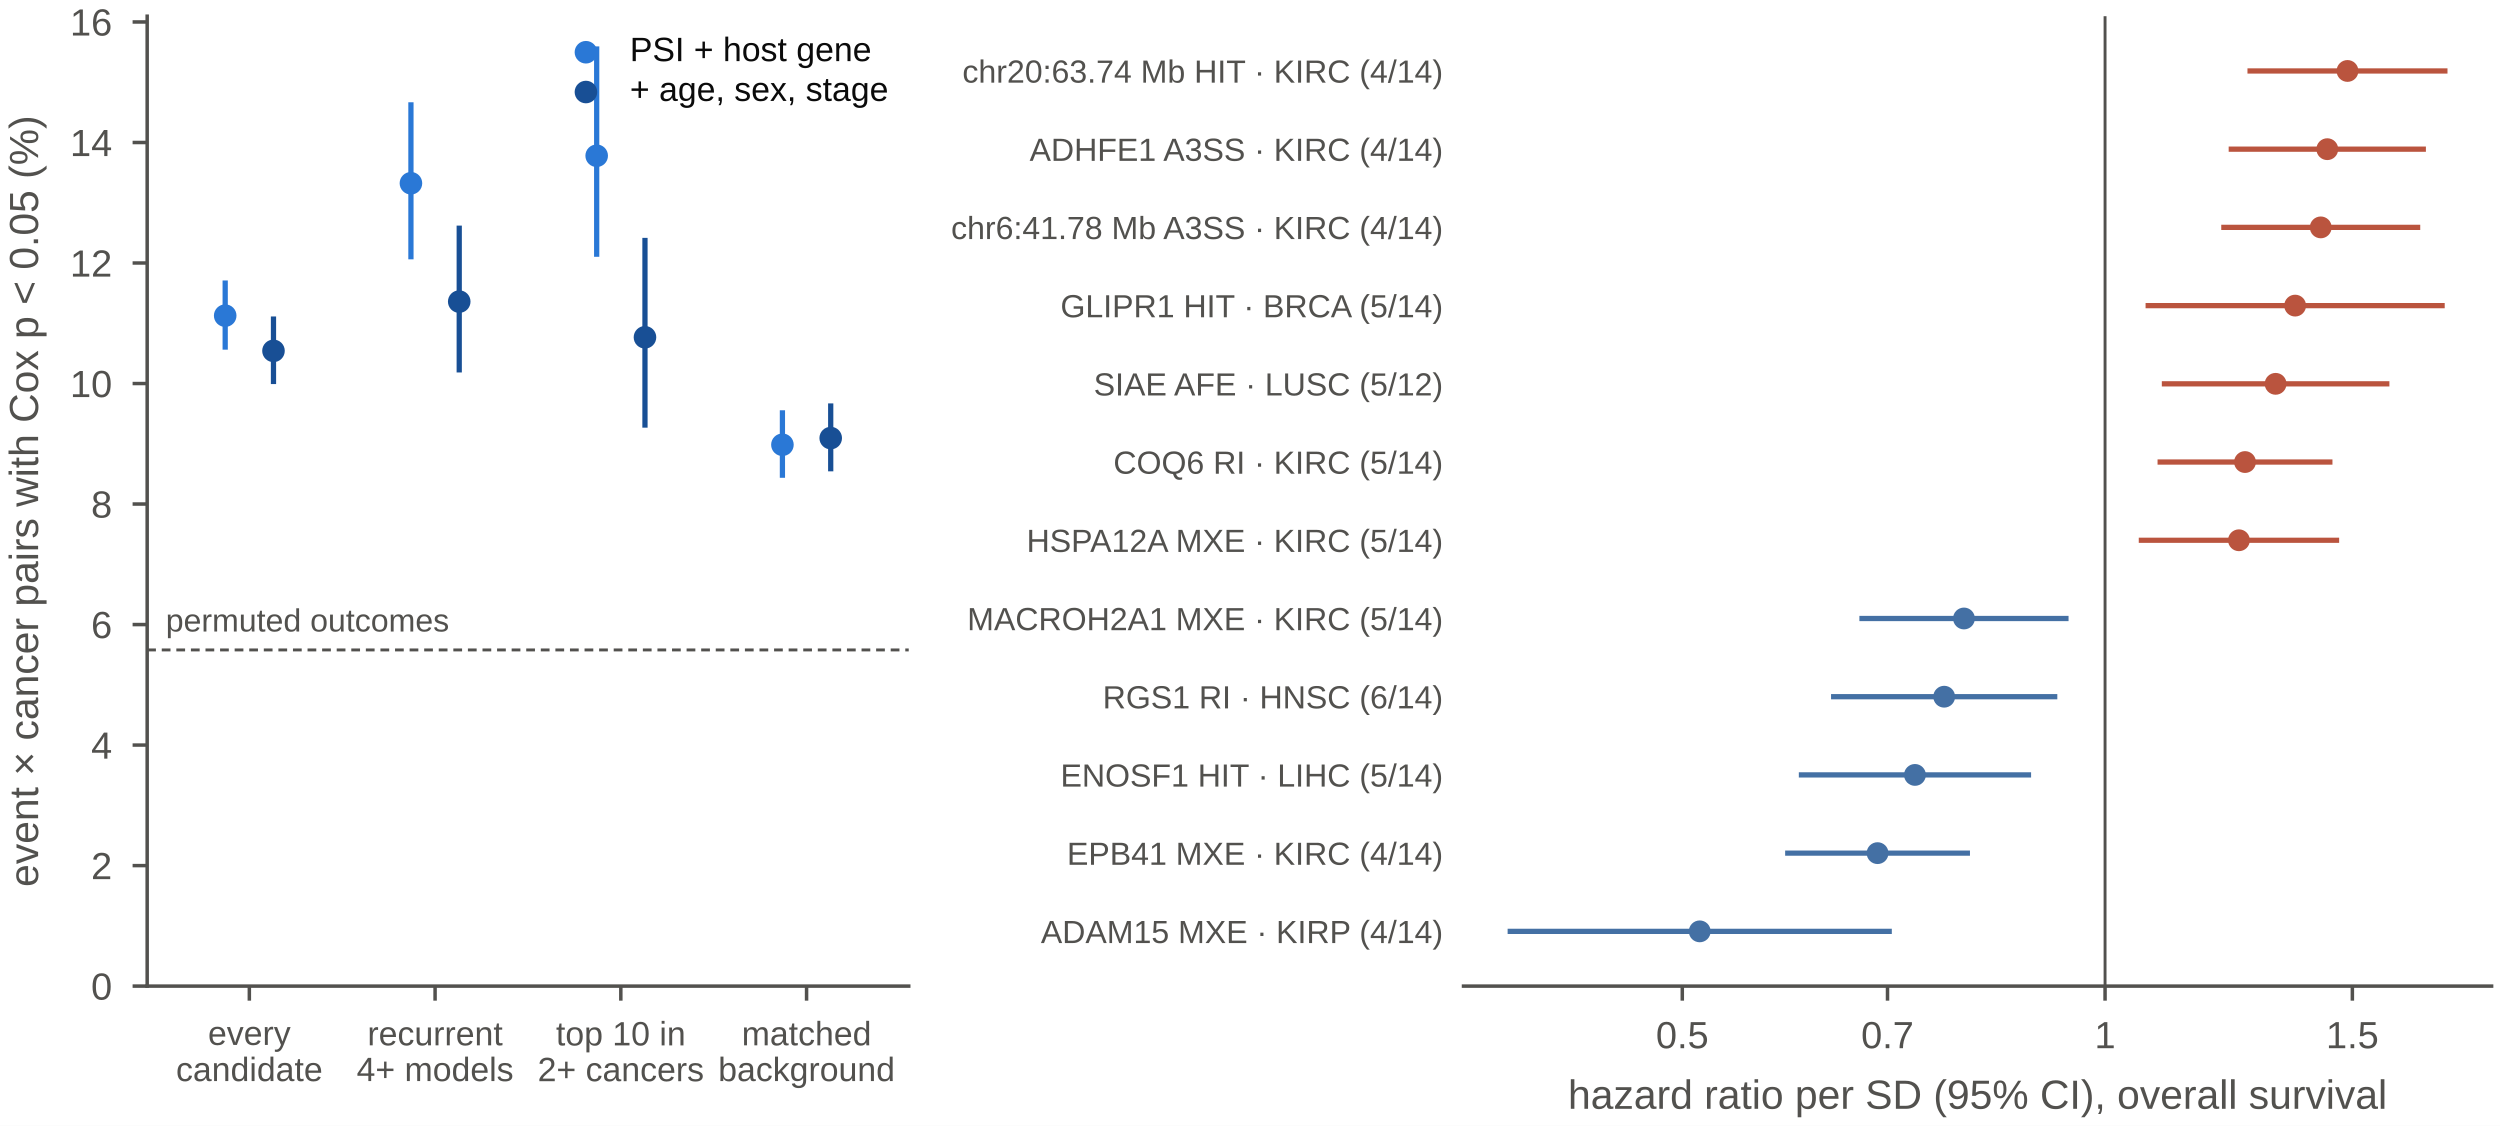
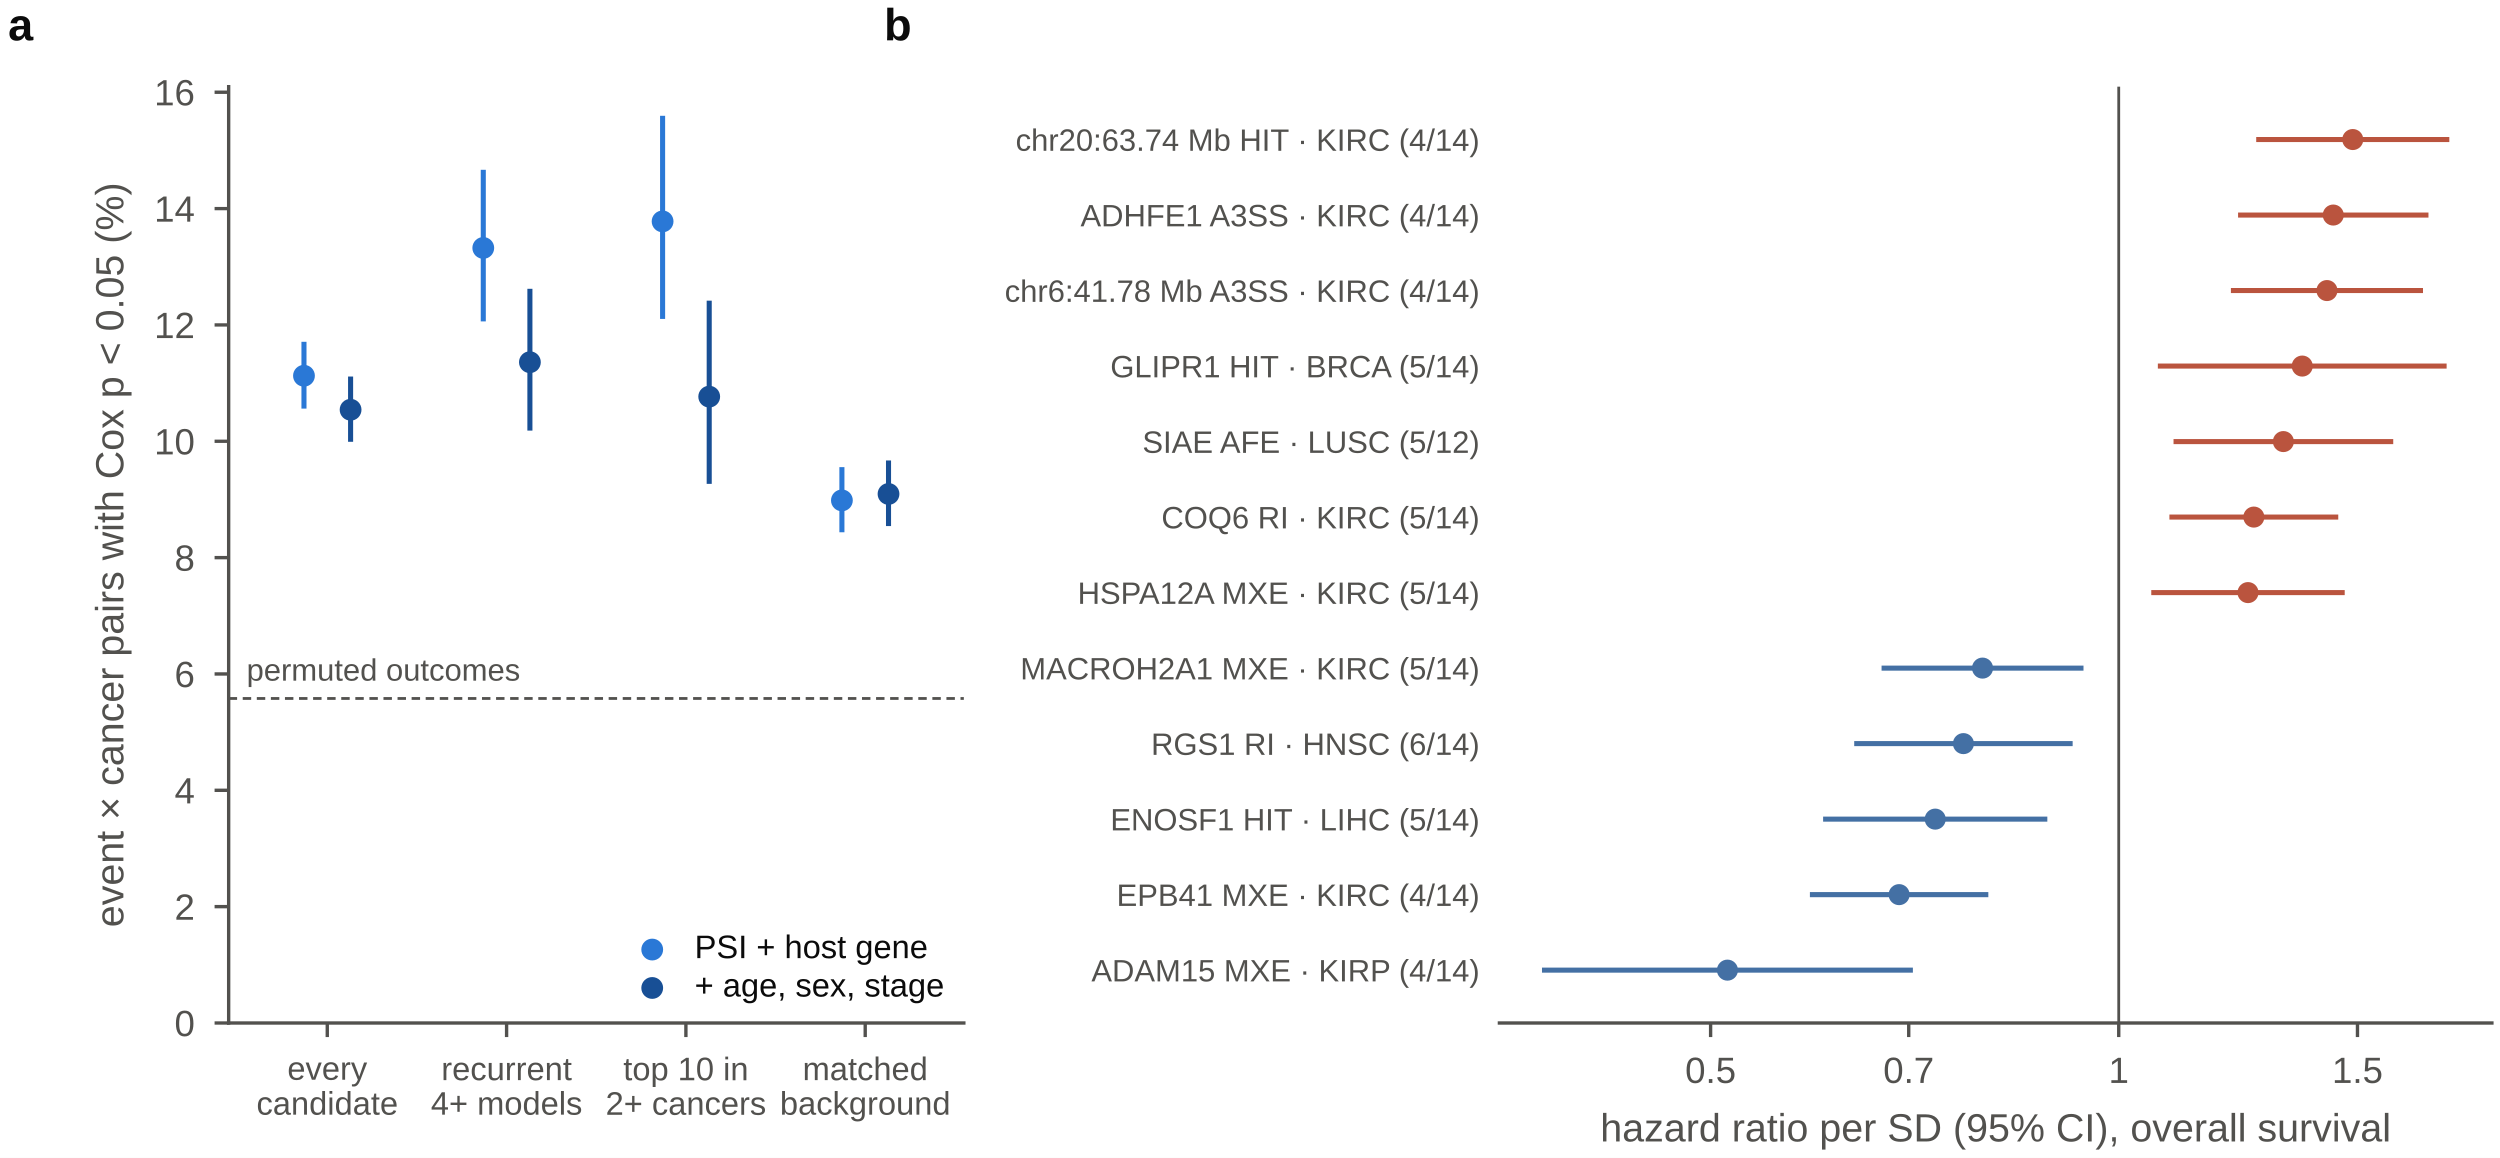
- <svg xmlns="http://www.w3.org/2000/svg" xmlns:xlink="http://www.w3.org/1999/xlink" width="428.702pt" height="193.052pt" viewBox="0 0 428.702 193.052" version="1.1">
+ <svg xmlns="http://www.w3.org/2000/svg" xmlns:xlink="http://www.w3.org/1999/xlink" width="444.081pt" height="205.671pt" viewBox="0 0 444.081 205.671" version="1.1">
  <defs>
    <style type="text/css">*{stroke-linejoin: round; stroke-linecap: butt}</style>
  </defs>
  <g id="figure_1">
    <g id="patch_1">
-       <path d="M 0 193.052  L 428.702 193.052  L 428.702 0  L 0 0  z " style="fill: #ffffff" />
+       <path d="M 0 205.671  L 444.081 205.671  L 444.081 0  L 0 0  z " style="fill: #ffffff" />
    </g>
    <g id="axes_1">
      <g id="patch_2">
-         <path d="M 25.238 169.099  L 155.829 169.099  L 155.829 2.779  L 25.238 2.779  z " style="fill: #ffffff" />
+         <path d="M 40.617 181.718  L 171.208 181.718  L 171.208 15.398  L 40.617 15.398  z " style="fill: #ffffff" />
      </g>
      <g id="matplotlib.axis_1">
        <g id="xtick_1">
          <g id="line2d_1">
            <defs>
-               <path id="mcdda755180" d="M 0 0  L 0 2.5  " style="stroke: #52514e; stroke-width: 0.6" />
+               <path id="m2292a9e5db" d="M 0 0  L 0 2.5  " style="stroke: #52514e; stroke-width: 0.6" />
            </defs>
            <g>
-               <use xlink:href="#mcdda755180" x="42.757" y="169.099" style="fill: #52514e; stroke: #52514e; stroke-width: 0.6" />
+               <use xlink:href="#m2292a9e5db" x="58.135" y="181.718" style="fill: #52514e; stroke: #52514e; stroke-width: 0.6" />
            </g>
          </g>
          <g id="text_1">
-             <text style="font-size: 5.8px; font-family: 'Arial', 'Helvetica', 'DejaVu Sans', sans-serif; fill: #52514e" transform="translate(35.6656 179.1822)">every</text>
-             <text style="font-size: 5.8px; font-family: 'Arial', 'Helvetica', 'DejaVu Sans', sans-serif; fill: #52514e" transform="translate(30.18052 185.3848)">candidate</text>
+             <text style="font-size: 5.8px; font-family: 'Arial', 'Helvetica', 'DejaVu Sans', sans-serif; fill: #52514e" transform="translate(51.04454 191.8014)">every</text>
+             <text style="font-size: 5.8px; font-family: 'Arial', 'Helvetica', 'DejaVu Sans', sans-serif; fill: #52514e" transform="translate(45.55947 198.0039)">candidate</text>
          </g>
        </g>
        <g id="xtick_2">
          <g id="line2d_2">
            <g>
-               <use xlink:href="#mcdda755180" x="74.608" y="169.099" style="fill: #52514e; stroke: #52514e; stroke-width: 0.6" />
+               <use xlink:href="#m2292a9e5db" x="89.987" y="181.718" style="fill: #52514e; stroke: #52514e; stroke-width: 0.6" />
            </g>
          </g>
          <g id="text_2">
-             <text style="font-size: 5.8px; font-family: 'Arial', 'Helvetica', 'DejaVu Sans', sans-serif; fill: #52514e" transform="translate(63.00478 179.2502)">recurrent</text>
-             <text style="font-size: 5.8px; font-family: 'Arial', 'Helvetica', 'DejaVu Sans', sans-serif; fill: #52514e" transform="translate(61.14788 185.3848)">4+ models</text>
+             <text style="font-size: 5.8px; font-family: 'Arial', 'Helvetica', 'DejaVu Sans', sans-serif; fill: #52514e" transform="translate(78.38373 191.8693)">recurrent</text>
+             <text style="font-size: 5.8px; font-family: 'Arial', 'Helvetica', 'DejaVu Sans', sans-serif; fill: #52514e" transform="translate(76.52682 198.0039)">4+ models</text>
          </g>
        </g>
        <g id="xtick_3">
          <g id="line2d_3">
            <g>
-               <use xlink:href="#mcdda755180" x="106.459" y="169.099" style="fill: #52514e; stroke: #52514e; stroke-width: 0.6" />
+               <use xlink:href="#m2292a9e5db" x="121.838" y="181.718" style="fill: #52514e; stroke: #52514e; stroke-width: 0.6" />
            </g>
          </g>
          <g id="text_3">
-             <text style="font-size: 5.8px; font-family: 'Arial', 'Helvetica', 'DejaVu Sans', sans-serif; fill: #52514e" transform="translate(95.33468 179.2674)">top 10 in</text>
-             <text style="font-size: 5.8px; font-family: 'Arial', 'Helvetica', 'DejaVu Sans', sans-serif; fill: #52514e" transform="translate(92.19362 185.402)">2+ cancers</text>
+             <text style="font-size: 5.8px; font-family: 'Arial', 'Helvetica', 'DejaVu Sans', sans-serif; fill: #52514e" transform="translate(110.7136 191.8865)">top 10 in</text>
+             <text style="font-size: 5.8px; font-family: 'Arial', 'Helvetica', 'DejaVu Sans', sans-serif; fill: #52514e" transform="translate(107.5726 198.0211)">2+ cancers</text>
          </g>
        </g>
        <g id="xtick_4">
          <g id="line2d_4">
            <g>
-               <use xlink:href="#mcdda755180" x="138.311" y="169.099" style="fill: #52514e; stroke: #52514e; stroke-width: 0.6" />
+               <use xlink:href="#m2292a9e5db" x="153.69" y="181.718" style="fill: #52514e; stroke: #52514e; stroke-width: 0.6" />
            </g>
          </g>
          <g id="text_4">
-             <text style="font-size: 5.8px; font-family: 'Arial', 'Helvetica', 'DejaVu Sans', sans-serif; fill: #52514e" transform="translate(127.1888 179.2502)">matched</text>
-             <text style="font-size: 5.8px; font-family: 'Arial', 'Helvetica', 'DejaVu Sans', sans-serif; fill: #52514e" transform="translate(123.1564 185.3848)">background</text>
+             <text style="font-size: 5.8px; font-family: 'Arial', 'Helvetica', 'DejaVu Sans', sans-serif; fill: #52514e" transform="translate(142.5677 191.8693)">matched</text>
+             <text style="font-size: 5.8px; font-family: 'Arial', 'Helvetica', 'DejaVu Sans', sans-serif; fill: #52514e" transform="translate(138.5354 198.0039)">background</text>
          </g>
        </g>
      </g>
      <g id="matplotlib.axis_2">
        <g id="ytick_1">
          <g id="line2d_5">
            <defs>
-               <path id="me29dda2add" d="M 0 0  L -2.5 0  " style="stroke: #52514e; stroke-width: 0.6" />
+               <path id="m42aa1981d8" d="M 0 0  L -2.5 0  " style="stroke: #52514e; stroke-width: 0.6" />
            </defs>
            <g>
-               <use xlink:href="#me29dda2add" x="25.238" y="169.099" style="fill: #52514e; stroke: #52514e; stroke-width: 0.6" />
+               <use xlink:href="#m42aa1981d8" x="40.617" y="181.718" style="fill: #52514e; stroke: #52514e; stroke-width: 0.6" />
            </g>
          </g>
          <g id="text_5">
-             <text style="font-size: 6.5px; font-family: 'Arial', 'Helvetica', 'DejaVu Sans', sans-serif; text-anchor: end; fill: #52514e" x="19.238" y="171.425" transform="rotate(-0 19.23828 171.4249)">0</text>
+             <text style="font-size: 6.5px; font-family: 'Arial', 'Helvetica', 'DejaVu Sans', sans-serif; text-anchor: end; fill: #52514e" x="34.617" y="184.044" transform="rotate(-0 34.61722 184.0441)">0</text>
          </g>
        </g>
        <g id="ytick_2">
          <g id="line2d_6">
            <g>
-               <use xlink:href="#me29dda2add" x="25.238" y="148.432" style="fill: #52514e; stroke: #52514e; stroke-width: 0.6" />
+               <use xlink:href="#m42aa1981d8" x="40.617" y="161.051" style="fill: #52514e; stroke: #52514e; stroke-width: 0.6" />
            </g>
          </g>
          <g id="text_6">
-             <text style="font-size: 6.5px; font-family: 'Arial', 'Helvetica', 'DejaVu Sans', sans-serif; text-anchor: end; fill: #52514e" x="19.238" y="150.758" transform="rotate(-0 19.23828 150.7584)">2</text>
+             <text style="font-size: 6.5px; font-family: 'Arial', 'Helvetica', 'DejaVu Sans', sans-serif; text-anchor: end; fill: #52514e" x="34.617" y="163.378" transform="rotate(-0 34.61722 163.3775)">2</text>
          </g>
        </g>
        <g id="ytick_3">
          <g id="line2d_7">
            <g>
-               <use xlink:href="#me29dda2add" x="25.238" y="127.766" style="fill: #52514e; stroke: #52514e; stroke-width: 0.6" />
+               <use xlink:href="#m42aa1981d8" x="40.617" y="140.385" style="fill: #52514e; stroke: #52514e; stroke-width: 0.6" />
            </g>
          </g>
          <g id="text_7">
-             <text style="font-size: 6.5px; font-family: 'Arial', 'Helvetica', 'DejaVu Sans', sans-serif; text-anchor: end; fill: #52514e" x="19.238" y="130.092" transform="rotate(-0 19.23828 130.0918)">4</text>
+             <text style="font-size: 6.5px; font-family: 'Arial', 'Helvetica', 'DejaVu Sans', sans-serif; text-anchor: end; fill: #52514e" x="34.617" y="142.711" transform="rotate(-0 34.61722 142.711)">4</text>
          </g>
        </g>
        <g id="ytick_4">
          <g id="line2d_8">
            <g>
-               <use xlink:href="#me29dda2add" x="25.238" y="107.099" style="fill: #52514e; stroke: #52514e; stroke-width: 0.6" />
+               <use xlink:href="#m42aa1981d8" x="40.617" y="119.718" style="fill: #52514e; stroke: #52514e; stroke-width: 0.6" />
            </g>
          </g>
          <g id="text_8">
-             <text style="font-size: 6.5px; font-family: 'Arial', 'Helvetica', 'DejaVu Sans', sans-serif; text-anchor: end; fill: #52514e" x="19.238" y="109.425" transform="rotate(-0 19.23828 109.4253)">6</text>
+             <text style="font-size: 6.5px; font-family: 'Arial', 'Helvetica', 'DejaVu Sans', sans-serif; text-anchor: end; fill: #52514e" x="34.617" y="122.044" transform="rotate(-0 34.61722 122.0445)">6</text>
          </g>
        </g>
        <g id="ytick_5">
          <g id="line2d_9">
            <g>
-               <use xlink:href="#me29dda2add" x="25.238" y="86.432" style="fill: #52514e; stroke: #52514e; stroke-width: 0.6" />
+               <use xlink:href="#m42aa1981d8" x="40.617" y="99.052" style="fill: #52514e; stroke: #52514e; stroke-width: 0.6" />
            </g>
          </g>
          <g id="text_9">
-             <text style="font-size: 6.5px; font-family: 'Arial', 'Helvetica', 'DejaVu Sans', sans-serif; text-anchor: end; fill: #52514e" x="19.238" y="88.759" transform="rotate(-0 19.23828 88.75875)">8</text>
+             <text style="font-size: 6.5px; font-family: 'Arial', 'Helvetica', 'DejaVu Sans', sans-serif; text-anchor: end; fill: #52514e" x="34.617" y="101.378" transform="rotate(-0 34.61722 101.3779)">8</text>
          </g>
        </g>
        <g id="ytick_6">
          <g id="line2d_10">
            <g>
-               <use xlink:href="#me29dda2add" x="25.238" y="65.766" style="fill: #52514e; stroke: #52514e; stroke-width: 0.6" />
+               <use xlink:href="#m42aa1981d8" x="40.617" y="78.385" style="fill: #52514e; stroke: #52514e; stroke-width: 0.6" />
            </g>
          </g>
          <g id="text_10">
-             <text style="font-size: 6.5px; font-family: 'Arial', 'Helvetica', 'DejaVu Sans', sans-serif; text-anchor: end; fill: #52514e" x="19.238" y="68.092" transform="rotate(-0 19.23828 68.09221)">10</text>
+             <text style="font-size: 6.5px; font-family: 'Arial', 'Helvetica', 'DejaVu Sans', sans-serif; text-anchor: end; fill: #52514e" x="34.617" y="80.711" transform="rotate(-0 34.61722 80.71137)">10</text>
          </g>
        </g>
        <g id="ytick_7">
          <g id="line2d_11">
            <g>
-               <use xlink:href="#me29dda2add" x="25.238" y="45.099" style="fill: #52514e; stroke: #52514e; stroke-width: 0.6" />
+               <use xlink:href="#m42aa1981d8" x="40.617" y="57.719" style="fill: #52514e; stroke: #52514e; stroke-width: 0.6" />
            </g>
          </g>
          <g id="text_11">
-             <text style="font-size: 6.5px; font-family: 'Arial', 'Helvetica', 'DejaVu Sans', sans-serif; text-anchor: end; fill: #52514e" x="19.238" y="47.426" transform="rotate(-0 19.23828 47.42567)">12</text>
+             <text style="font-size: 6.5px; font-family: 'Arial', 'Helvetica', 'DejaVu Sans', sans-serif; text-anchor: end; fill: #52514e" x="34.617" y="60.045" transform="rotate(-0 34.61722 60.04483)">12</text>
          </g>
        </g>
        <g id="ytick_8">
          <g id="line2d_12">
            <g>
-               <use xlink:href="#me29dda2add" x="25.238" y="24.433" style="fill: #52514e; stroke: #52514e; stroke-width: 0.6" />
+               <use xlink:href="#m42aa1981d8" x="40.617" y="37.052" style="fill: #52514e; stroke: #52514e; stroke-width: 0.6" />
            </g>
          </g>
          <g id="text_12">
-             <text style="font-size: 6.5px; font-family: 'Arial', 'Helvetica', 'DejaVu Sans', sans-serif; text-anchor: end; fill: #52514e" x="19.238" y="26.759" transform="rotate(-0 19.23828 26.75912)">14</text>
+             <text style="font-size: 6.5px; font-family: 'Arial', 'Helvetica', 'DejaVu Sans', sans-serif; text-anchor: end; fill: #52514e" x="34.617" y="39.378" transform="rotate(-0 34.61722 39.37828)">14</text>
          </g>
        </g>
        <g id="ytick_9">
          <g id="line2d_13">
            <g>
-               <use xlink:href="#me29dda2add" x="25.238" y="3.766" style="fill: #52514e; stroke: #52514e; stroke-width: 0.6" />
+               <use xlink:href="#m42aa1981d8" x="40.617" y="16.385" style="fill: #52514e; stroke: #52514e; stroke-width: 0.6" />
            </g>
          </g>
          <g id="text_13">
-             <text style="font-size: 6.5px; font-family: 'Arial', 'Helvetica', 'DejaVu Sans', sans-serif; text-anchor: end; fill: #52514e" x="19.238" y="6.093" transform="rotate(-0 19.23828 6.092578)">16</text>
+             <text style="font-size: 6.5px; font-family: 'Arial', 'Helvetica', 'DejaVu Sans', sans-serif; text-anchor: end; fill: #52514e" x="34.617" y="18.712" transform="rotate(-0 34.61722 18.71174)">16</text>
          </g>
        </g>
        <g id="text_14">
-           <text style="font-size: 7px; font-family: 'Arial', 'Helvetica', 'DejaVu Sans', sans-serif; text-anchor: middle; fill: #52514e" x="6.536" y="85.939" transform="rotate(-90 6.535781 85.93864)">event × cancer pairs with Cox p &lt; 0.05 (%)</text>
+           <text style="font-size: 7px; font-family: 'Arial', 'Helvetica', 'DejaVu Sans', sans-serif; text-anchor: middle; fill: #52514e" x="21.915" y="98.558" transform="rotate(-90 21.91473 98.5578)">event × cancer pairs with Cox p &lt; 0.05 (%)</text>
        </g>
      </g>
      <g id="LineCollection_1">
-         <path d="M 38.616 59.959  L 38.616 48.096  " clip-path="url(#pa066e53f76)" style="fill: none; stroke: #2a78d6; stroke-width: 0.9" />
+         <path d="M 53.995 72.578  L 53.995 60.715  " clip-path="url(#pa6a4b96608)" style="fill: none; stroke: #2a78d6; stroke-width: 0.9" />
      </g>
      <g id="LineCollection_2">
-         <path d="M 70.467 44.476  L 70.467 17.541  " clip-path="url(#pa066e53f76)" style="fill: none; stroke: #2a78d6; stroke-width: 0.9" />
+         <path d="M 85.846 57.095  L 85.846 30.16  " clip-path="url(#pa6a4b96608)" style="fill: none; stroke: #2a78d6; stroke-width: 0.9" />
      </g>
      <g id="LineCollection_3">
-         <path d="M 102.319 44.035  L 102.319 7.954  " clip-path="url(#pa066e53f76)" style="fill: none; stroke: #2a78d6; stroke-width: 0.9" />
+         <path d="M 117.698 56.654  L 117.698 20.573  " clip-path="url(#pa6a4b96608)" style="fill: none; stroke: #2a78d6; stroke-width: 0.9" />
      </g>
      <g id="LineCollection_4">
-         <path d="M 134.17 81.934  L 134.17 70.356  " clip-path="url(#pa066e53f76)" style="fill: none; stroke: #2a78d6; stroke-width: 0.9" />
+         <path d="M 149.549 94.553  L 149.549 82.975  " clip-path="url(#pa6a4b96608)" style="fill: none; stroke: #2a78d6; stroke-width: 0.9" />
      </g>
      <g id="LineCollection_5">
-         <path d="M 46.897 65.858  L 46.897 54.268  " clip-path="url(#pa066e53f76)" style="fill: none; stroke: #184f95; stroke-width: 0.9" />
+         <path d="M 62.276 78.477  L 62.276 66.887  " clip-path="url(#pa6a4b96608)" style="fill: none; stroke: #184f95; stroke-width: 0.9" />
      </g>
      <g id="LineCollection_6">
-         <path d="M 78.749 63.873  L 78.749 38.686  " clip-path="url(#pa066e53f76)" style="fill: none; stroke: #184f95; stroke-width: 0.9" />
+         <path d="M 94.128 76.493  L 94.128 51.305  " clip-path="url(#pa6a4b96608)" style="fill: none; stroke: #184f95; stroke-width: 0.9" />
      </g>
      <g id="LineCollection_7">
-         <path d="M 110.6 73.332  L 110.6 40.79  " clip-path="url(#pa066e53f76)" style="fill: none; stroke: #184f95; stroke-width: 0.9" />
+         <path d="M 125.979 85.951  L 125.979 53.409  " clip-path="url(#pa6a4b96608)" style="fill: none; stroke: #184f95; stroke-width: 0.9" />
      </g>
      <g id="LineCollection_8">
-         <path d="M 142.451 80.826  L 142.451 69.176  " clip-path="url(#pa066e53f76)" style="fill: none; stroke: #184f95; stroke-width: 0.9" />
+         <path d="M 157.83 93.445  L 157.83 81.795  " clip-path="url(#pa6a4b96608)" style="fill: none; stroke: #184f95; stroke-width: 0.9" />
      </g>
      <g id="line2d_14">
-         <path d="M 25.238 111.452  L 155.829 111.452  " clip-path="url(#pa066e53f76)" style="fill: none; stroke-dasharray: 1.5,1; stroke-dashoffset: 0; stroke: #52514e; stroke-width: 0.5" />
+         <path d="M 40.617 124.071  L 171.208 124.071  " clip-path="url(#pa6a4b96608)" style="fill: none; stroke-dasharray: 1.5,1; stroke-dashoffset: 0; stroke: #52514e; stroke-width: 0.5" />
      </g>
      <g id="patch_3">
-         <path d="M 25.238 169.099  L 25.238 2.779  " style="fill: none; stroke: #52514e; stroke-width: 0.6; stroke-linejoin: miter; stroke-linecap: square" />
+         <path d="M 40.617 181.718  L 40.617 15.398  " style="fill: none; stroke: #52514e; stroke-width: 0.6; stroke-linejoin: miter; stroke-linecap: square" />
      </g>
      <g id="patch_4">
-         <path d="M 25.238 169.099  L 155.829 169.099  " style="fill: none; stroke: #52514e; stroke-width: 0.6; stroke-linejoin: miter; stroke-linecap: square" />
+         <path d="M 40.617 181.718  L 171.208 181.718  " style="fill: none; stroke: #52514e; stroke-width: 0.6; stroke-linejoin: miter; stroke-linecap: square" />
      </g>
      <g id="PathCollection_1">
        <defs>
-           <path id="mbc8003aa6e" d="M 0 1.936  C 0.514 1.936 1.006 1.732 1.369 1.369  C 1.732 1.006 1.936 0.514 1.936 0  C 1.936 -0.514 1.732 -1.006 1.369 -1.369  C 1.006 -1.732 0.514 -1.936 0 -1.936  C -0.514 -1.936 -1.006 -1.732 -1.369 -1.369  C -1.732 -1.006 -1.936 -0.514 -1.936 0  C -1.936 0.514 -1.732 1.006 -1.369 1.369  C -1.006 1.732 -0.514 1.936 0 1.936  z " />
+           <path id="m96485de645" d="M 0 1.936  C 0.514 1.936 1.006 1.732 1.369 1.369  C 1.732 1.006 1.936 0.514 1.936 0  C 1.936 -0.514 1.732 -1.006 1.369 -1.369  C 1.006 -1.732 0.514 -1.936 0 -1.936  C -0.514 -1.936 -1.006 -1.732 -1.369 -1.369  C -1.732 -1.006 -1.936 -0.514 -1.936 0  C -1.936 0.514 -1.732 1.006 -1.369 1.369  C -1.006 1.732 -0.514 1.936 0 1.936  z " />
        </defs>
-         <g clip-path="url(#pa066e53f76)">
-           <use xlink:href="#mbc8003aa6e" x="38.616" y="54.128" style="fill: #2a78d6" />
+         <g clip-path="url(#pa6a4b96608)">
+           <use xlink:href="#m96485de645" x="53.995" y="66.747" style="fill: #2a78d6" />
        </g>
      </g>
      <g id="PathCollection_2">
-         <g clip-path="url(#pa066e53f76)">
-           <use xlink:href="#mbc8003aa6e" x="70.467" y="31.424" style="fill: #2a78d6" />
+         <g clip-path="url(#pa6a4b96608)">
+           <use xlink:href="#m96485de645" x="85.846" y="44.043" style="fill: #2a78d6" />
        </g>
      </g>
      <g id="PathCollection_3">
-         <g clip-path="url(#pa066e53f76)">
-           <use xlink:href="#mbc8003aa6e" x="102.319" y="26.708" style="fill: #2a78d6" />
+         <g clip-path="url(#pa6a4b96608)">
+           <use xlink:href="#m96485de645" x="117.698" y="39.328" style="fill: #2a78d6" />
        </g>
      </g>
      <g id="PathCollection_4">
-         <g clip-path="url(#pa066e53f76)">
-           <use xlink:href="#mbc8003aa6e" x="134.17" y="76.267" style="fill: #2a78d6" />
+         <g clip-path="url(#pa6a4b96608)">
+           <use xlink:href="#m96485de645" x="149.549" y="88.886" style="fill: #2a78d6" />
        </g>
      </g>
      <g id="PathCollection_5">
        <defs>
-           <path id="m977df814f4" d="M 0 1.936  C 0.514 1.936 1.006 1.732 1.369 1.369  C 1.732 1.006 1.936 0.514 1.936 0  C 1.936 -0.514 1.732 -1.006 1.369 -1.369  C 1.006 -1.732 0.514 -1.936 0 -1.936  C -0.514 -1.936 -1.006 -1.732 -1.369 -1.369  C -1.732 -1.006 -1.936 -0.514 -1.936 0  C -1.936 0.514 -1.732 1.006 -1.369 1.369  C -1.006 1.732 -0.514 1.936 0 1.936  z " />
+           <path id="m876f2ae03b" d="M 0 1.936  C 0.514 1.936 1.006 1.732 1.369 1.369  C 1.732 1.006 1.936 0.514 1.936 0  C 1.936 -0.514 1.732 -1.006 1.369 -1.369  C 1.006 -1.732 0.514 -1.936 0 -1.936  C -0.514 -1.936 -1.006 -1.732 -1.369 -1.369  C -1.732 -1.006 -1.936 -0.514 -1.936 0  C -1.936 0.514 -1.732 1.006 -1.369 1.369  C -1.006 1.732 -0.514 1.936 0 1.936  z " />
        </defs>
-         <g clip-path="url(#pa066e53f76)">
-           <use xlink:href="#m977df814f4" x="46.897" y="60.165" style="fill: #184f95" />
+         <g clip-path="url(#pa6a4b96608)">
+           <use xlink:href="#m876f2ae03b" x="62.276" y="72.784" style="fill: #184f95" />
        </g>
      </g>
      <g id="PathCollection_6">
-         <g clip-path="url(#pa066e53f76)">
-           <use xlink:href="#m977df814f4" x="78.749" y="51.719" style="fill: #184f95" />
+         <g clip-path="url(#pa6a4b96608)">
+           <use xlink:href="#m876f2ae03b" x="94.128" y="64.338" style="fill: #184f95" />
        </g>
      </g>
      <g id="PathCollection_7">
-         <g clip-path="url(#pa066e53f76)">
-           <use xlink:href="#m977df814f4" x="110.6" y="57.838" style="fill: #184f95" />
+         <g clip-path="url(#pa6a4b96608)">
+           <use xlink:href="#m876f2ae03b" x="125.979" y="70.457" style="fill: #184f95" />
        </g>
      </g>
      <g id="PathCollection_8">
-         <g clip-path="url(#pa066e53f76)">
-           <use xlink:href="#m977df814f4" x="142.451" y="75.123" style="fill: #184f95" />
+         <g clip-path="url(#pa6a4b96608)">
+           <use xlink:href="#m876f2ae03b" x="157.83" y="87.742" style="fill: #184f95" />
        </g>
      </g>
      <g id="text_15">
-         <text style="font-size: 5.5px; font-family: 'Arial', 'Helvetica', 'DejaVu Sans', sans-serif; text-anchor: start; fill: #52514e" x="28.423" y="108.292" transform="rotate(-0 28.42342 108.2919)">permuted outcomes</text>
+         <text style="font-size: 5.5px; font-family: 'Arial', 'Helvetica', 'DejaVu Sans', sans-serif; text-anchor: start; fill: #52514e" x="43.802" y="120.911" transform="rotate(-0 43.80237 120.911)">permuted outcomes</text>
+       </g>
+       <g id="text_16">
+         <text style="font-weight: 700; font-size: 8px; font-family: 'Arial', 'Helvetica', 'DejaVu Sans', sans-serif; text-anchor: start; fill: #0b0b0b" x="1.44" y="7.166" transform="rotate(-0 1.44 7.16625)">a</text>
      </g>
      <g id="legend_1">
        <g id="PathCollection_9">
          <g>
-             <use xlink:href="#mbc8003aa6e" x="100.476" y="8.958" style="fill: #2a78d6" />
-           </g>
-         </g>
-         <g id="text_16">
-           <text style="font-size: 5.8px; font-family: 'Arial', 'Helvetica', 'DejaVu Sans', sans-serif; text-anchor: start; fill: #0b0b0b" x="108.016" y="10.481" transform="rotate(-0 108.0162 10.48086)">PSI + host gene</text>
+             <use xlink:href="#m96485de645" x="115.855" y="168.672" style="fill: #2a78d6" />
+           </g>
+         </g>
+         <g id="text_17">
+           <text style="font-size: 5.8px; font-family: 'Arial', 'Helvetica', 'DejaVu Sans', sans-serif; text-anchor: start; fill: #0b0b0b" x="123.395" y="170.195" transform="rotate(-0 123.3951 170.1948)">PSI + host gene</text>
        </g>
        <g id="PathCollection_10">
          <g>
-             <use xlink:href="#m977df814f4" x="100.476" y="15.781" style="fill: #184f95" />
-           </g>
-         </g>
-         <g id="text_17">
-           <text style="font-size: 5.8px; font-family: 'Arial', 'Helvetica', 'DejaVu Sans', sans-serif; text-anchor: start; fill: #0b0b0b" x="108.016" y="17.303" transform="rotate(-0 108.0162 17.30311)">+ age, sex, stage</text>
+             <use xlink:href="#m876f2ae03b" x="115.855" y="175.495" style="fill: #184f95" />
+           </g>
+         </g>
+         <g id="text_18">
+           <text style="font-size: 5.8px; font-family: 'Arial', 'Helvetica', 'DejaVu Sans', sans-serif; text-anchor: start; fill: #0b0b0b" x="123.395" y="177.017" transform="rotate(-0 123.3951 177.0171)">+ age, sex, stage</text>
        </g>
      </g>
    </g>
    <g id="axes_2">
      <g id="patch_5">
-         <path d="M 250.964 169.099  L 427.262 169.099  L 427.262 2.779  L 250.964 2.779  z " style="fill: #ffffff" />
+         <path d="M 266.343 181.718  L 442.641 181.718  L 442.641 15.398  L 266.343 15.398  z " style="fill: #ffffff" />
      </g>
      <g id="matplotlib.axis_3">
        <g id="xtick_5">
          <g id="line2d_15">
            <g>
-               <use xlink:href="#mcdda755180" x="288.48" y="169.099" style="fill: #52514e; stroke: #52514e; stroke-width: 0.6" />
-             </g>
-           </g>
-           <g id="text_18">
-             <text style="font-size: 6.5px; font-family: 'Arial', 'Helvetica', 'DejaVu Sans', sans-serif; text-anchor: middle; fill: #52514e" x="288.48" y="179.751" transform="rotate(-0 288.4801 179.7512)">0.5</text>
+               <use xlink:href="#m2292a9e5db" x="303.859" y="181.718" style="fill: #52514e; stroke: #52514e; stroke-width: 0.6" />
+             </g>
+           </g>
+           <g id="text_19">
+             <text style="font-size: 6.5px; font-family: 'Arial', 'Helvetica', 'DejaVu Sans', sans-serif; text-anchor: middle; fill: #52514e" x="303.859" y="192.37" transform="rotate(-0 303.859 192.3704)">0.5</text>
          </g>
        </g>
        <g id="xtick_6">
          <g id="line2d_16">
            <g>
-               <use xlink:href="#mcdda755180" x="323.672" y="169.099" style="fill: #52514e; stroke: #52514e; stroke-width: 0.6" />
-             </g>
-           </g>
-           <g id="text_19">
-             <text style="font-size: 6.5px; font-family: 'Arial', 'Helvetica', 'DejaVu Sans', sans-serif; text-anchor: middle; fill: #52514e" x="323.672" y="179.751" transform="rotate(-0 323.672 179.7512)">0.7</text>
+               <use xlink:href="#m2292a9e5db" x="339.051" y="181.718" style="fill: #52514e; stroke: #52514e; stroke-width: 0.6" />
+             </g>
+           </g>
+           <g id="text_20">
+             <text style="font-size: 6.5px; font-family: 'Arial', 'Helvetica', 'DejaVu Sans', sans-serif; text-anchor: middle; fill: #52514e" x="339.051" y="192.37" transform="rotate(-0 339.0509 192.3704)">0.7</text>
          </g>
        </g>
        <g id="xtick_7">
          <g id="line2d_17">
            <g>
-               <use xlink:href="#mcdda755180" x="360.977" y="169.099" style="fill: #52514e; stroke: #52514e; stroke-width: 0.6" />
-             </g>
-           </g>
-           <g id="text_20">
-             <text style="font-size: 6.5px; font-family: 'Arial', 'Helvetica', 'DejaVu Sans', sans-serif; text-anchor: middle; fill: #52514e" x="360.977" y="179.751" transform="rotate(-0 360.9768 179.7512)">1</text>
+               <use xlink:href="#m2292a9e5db" x="376.356" y="181.718" style="fill: #52514e; stroke: #52514e; stroke-width: 0.6" />
+             </g>
+           </g>
+           <g id="text_21">
+             <text style="font-size: 6.5px; font-family: 'Arial', 'Helvetica', 'DejaVu Sans', sans-serif; text-anchor: middle; fill: #52514e" x="376.356" y="192.37" transform="rotate(-0 376.3558 192.3704)">1</text>
          </g>
        </g>
        <g id="xtick_8">
          <g id="line2d_18">
            <g>
-               <use xlink:href="#mcdda755180" x="403.385" y="169.099" style="fill: #52514e; stroke: #52514e; stroke-width: 0.6" />
-             </g>
-           </g>
-           <g id="text_21">
-             <text style="font-size: 6.5px; font-family: 'Arial', 'Helvetica', 'DejaVu Sans', sans-serif; text-anchor: middle; fill: #52514e" x="403.385" y="179.751" transform="rotate(-0 403.3847 179.7512)">1.5</text>
-           </g>
-         </g>
-         <g id="text_22">
-           <text style="font-size: 7px; font-family: 'Arial', 'Helvetica', 'DejaVu Sans', sans-serif; text-anchor: middle; fill: #52514e" x="339.113" y="190.139" transform="rotate(-0 339.1131 190.1389)">hazard ratio per SD (95% CI), overall survival</text>
+               <use xlink:href="#m2292a9e5db" x="418.764" y="181.718" style="fill: #52514e; stroke: #52514e; stroke-width: 0.6" />
+             </g>
+           </g>
+           <g id="text_22">
+             <text style="font-size: 6.5px; font-family: 'Arial', 'Helvetica', 'DejaVu Sans', sans-serif; text-anchor: middle; fill: #52514e" x="418.764" y="192.37" transform="rotate(-0 418.7637 192.3704)">1.5</text>
+           </g>
+         </g>
+         <g id="text_23">
+           <text style="font-size: 7px; font-family: 'Arial', 'Helvetica', 'DejaVu Sans', sans-serif; text-anchor: middle; fill: #52514e" x="354.492" y="202.758" transform="rotate(-0 354.4921 202.758)">hazard ratio per SD (95% CI), overall survival</text>
        </g>
      </g>
      <g id="matplotlib.axis_4">
        <g id="ytick_10">
          <g id="line2d_19" />
-           <g id="text_23">
-             <text style="font-size: 5.5px; font-family: 'Arial', 'Helvetica', 'DejaVu Sans', sans-serif; text-anchor: end; fill: #52514e" x="247.464" y="161.712" transform="rotate(-0 247.4644 161.7115)">ADAM15 MXE · KIRP (4/14)</text>
+           <g id="text_24">
+             <text style="font-size: 5.5px; font-family: 'Arial', 'Helvetica', 'DejaVu Sans', sans-serif; text-anchor: end; fill: #52514e" x="262.843" y="174.331" transform="rotate(-0 262.8433 174.3307)">ADAM15 MXE · KIRP (4/14)</text>
          </g>
        </g>
        <g id="ytick_11">
          <g id="line2d_20" />
-           <g id="text_24">
-             <text style="font-size: 5.5px; font-family: 'Arial', 'Helvetica', 'DejaVu Sans', sans-serif; text-anchor: end; fill: #52514e" x="247.464" y="148.299" transform="rotate(-0 247.4644 148.2986)">EPB41 MXE · KIRC (4/14)</text>
+           <g id="text_25">
+             <text style="font-size: 5.5px; font-family: 'Arial', 'Helvetica', 'DejaVu Sans', sans-serif; text-anchor: end; fill: #52514e" x="262.843" y="160.918" transform="rotate(-0 262.8433 160.9178)">EPB41 MXE · KIRC (4/14)</text>
          </g>
        </g>
        <g id="ytick_12">
          <g id="line2d_21" />
-           <g id="text_25">
-             <text style="font-size: 5.5px; font-family: 'Arial', 'Helvetica', 'DejaVu Sans', sans-serif; text-anchor: end; fill: #52514e" x="247.464" y="134.887" transform="rotate(-0 247.4644 134.8874)">ENOSF1 HIT · LIHC (5/14)</text>
+           <g id="text_26">
+             <text style="font-size: 5.5px; font-family: 'Arial', 'Helvetica', 'DejaVu Sans', sans-serif; text-anchor: end; fill: #52514e" x="262.843" y="147.507" transform="rotate(-0 262.8433 147.5066)">ENOSF1 HIT · LIHC (5/14)</text>
          </g>
        </g>
        <g id="ytick_13">
          <g id="line2d_22" />
-           <g id="text_26">
-             <text style="font-size: 5.5px; font-family: 'Arial', 'Helvetica', 'DejaVu Sans', sans-serif; text-anchor: end; fill: #52514e" x="247.464" y="121.473" transform="rotate(-0 247.4644 121.4728)">RGS1 RI · HNSC (6/14)</text>
+           <g id="text_27">
+             <text style="font-size: 5.5px; font-family: 'Arial', 'Helvetica', 'DejaVu Sans', sans-serif; text-anchor: end; fill: #52514e" x="262.843" y="134.092" transform="rotate(-0 262.8433 134.092)">RGS1 RI · HNSC (6/14)</text>
          </g>
        </g>
        <g id="ytick_14">
          <g id="line2d_23" />
-           <g id="text_27">
-             <text style="font-size: 5.5px; font-family: 'Arial', 'Helvetica', 'DejaVu Sans', sans-serif; text-anchor: end; fill: #52514e" x="247.464" y="108.062" transform="rotate(-0 247.4644 108.0616)">MACROH2A1 MXE · KIRC (5/14)</text>
+           <g id="text_28">
+             <text style="font-size: 5.5px; font-family: 'Arial', 'Helvetica', 'DejaVu Sans', sans-serif; text-anchor: end; fill: #52514e" x="262.843" y="120.681" transform="rotate(-0 262.8433 120.6808)">MACROH2A1 MXE · KIRC (5/14)</text>
          </g>
        </g>
        <g id="ytick_15">
          <g id="line2d_24" />
-           <g id="text_28">
-             <text style="font-size: 5.5px; font-family: 'Arial', 'Helvetica', 'DejaVu Sans', sans-serif; text-anchor: end; fill: #52514e" x="247.464" y="94.647" transform="rotate(-0 247.4644 94.64701)">HSPA12A MXE · KIRC (5/14)</text>
+           <g id="text_29">
+             <text style="font-size: 5.5px; font-family: 'Arial', 'Helvetica', 'DejaVu Sans', sans-serif; text-anchor: end; fill: #52514e" x="262.843" y="107.266" transform="rotate(-0 262.8433 107.2662)">HSPA12A MXE · KIRC (5/14)</text>
          </g>
        </g>
        <g id="ytick_16">
          <g id="line2d_25" />
-           <g id="text_29">
-             <text style="font-size: 5.5px; font-family: 'Arial', 'Helvetica', 'DejaVu Sans', sans-serif; text-anchor: end; fill: #52514e" x="247.464" y="81.236" transform="rotate(-0 247.4644 81.23582)">COQ6 RI · KIRC (5/14)</text>
+           <g id="text_30">
+             <text style="font-size: 5.5px; font-family: 'Arial', 'Helvetica', 'DejaVu Sans', sans-serif; text-anchor: end; fill: #52514e" x="262.843" y="93.855" transform="rotate(-0 262.8433 93.85498)">COQ6 RI · KIRC (5/14)</text>
          </g>
        </g>
        <g id="ytick_17">
          <g id="line2d_26" />
-           <g id="text_30">
-             <text style="font-size: 5.5px; font-family: 'Arial', 'Helvetica', 'DejaVu Sans', sans-serif; text-anchor: end; fill: #52514e" x="247.464" y="67.821" transform="rotate(-0 247.4644 67.8212)">SIAE AFE · LUSC (5/12)</text>
+           <g id="text_31">
+             <text style="font-size: 5.5px; font-family: 'Arial', 'Helvetica', 'DejaVu Sans', sans-serif; text-anchor: end; fill: #52514e" x="262.843" y="80.44" transform="rotate(-0 262.8433 80.44036)">SIAE AFE · LUSC (5/12)</text>
          </g>
        </g>
        <g id="ytick_18">
          <g id="line2d_27" />
-           <g id="text_31">
-             <text style="font-size: 5.5px; font-family: 'Arial', 'Helvetica', 'DejaVu Sans', sans-serif; text-anchor: end; fill: #52514e" x="247.464" y="54.408" transform="rotate(-0 247.4644 54.4083)">GLIPR1 HIT · BRCA (5/14)</text>
+           <g id="text_32">
+             <text style="font-size: 5.5px; font-family: 'Arial', 'Helvetica', 'DejaVu Sans', sans-serif; text-anchor: end; fill: #52514e" x="262.843" y="67.027" transform="rotate(-0 262.8433 67.02746)">GLIPR1 HIT · BRCA (5/14)</text>
          </g>
        </g>
        <g id="ytick_19">
          <g id="line2d_28" />
-           <g id="text_32">
-             <text style="font-size: 5.5px; font-family: 'Arial', 'Helvetica', 'DejaVu Sans', sans-serif; text-anchor: end; fill: #52514e" x="247.464" y="40.995" transform="rotate(-0 247.4644 40.99539)">chr6:41.78 Mb A3SS · KIRC (4/14)</text>
+           <g id="text_33">
+             <text style="font-size: 5.5px; font-family: 'Arial', 'Helvetica', 'DejaVu Sans', sans-serif; text-anchor: end; fill: #52514e" x="262.843" y="53.615" transform="rotate(-0 262.8433 53.61455)">chr6:41.78 Mb A3SS · KIRC (4/14)</text>
          </g>
        </g>
        <g id="ytick_20">
          <g id="line2d_29" />
-           <g id="text_33">
-             <text style="font-size: 5.5px; font-family: 'Arial', 'Helvetica', 'DejaVu Sans', sans-serif; text-anchor: end; fill: #52514e" x="247.464" y="27.582" transform="rotate(-0 247.4644 27.58249)">ADHFE1 A3SS · KIRC (4/14)</text>
+           <g id="text_34">
+             <text style="font-size: 5.5px; font-family: 'Arial', 'Helvetica', 'DejaVu Sans', sans-serif; text-anchor: end; fill: #52514e" x="262.843" y="40.202" transform="rotate(-0 262.8433 40.20165)">ADHFE1 A3SS · KIRC (4/14)</text>
          </g>
        </g>
        <g id="ytick_21">
          <g id="line2d_30" />
-           <g id="text_34">
-             <text style="font-size: 5.5px; font-family: 'Arial', 'Helvetica', 'DejaVu Sans', sans-serif; text-anchor: end; fill: #52514e" x="247.464" y="14.17" transform="rotate(-0 247.4644 14.16959)">chr20:63.74 Mb HIT · KIRC (4/14)</text>
+           <g id="text_35">
+             <text style="font-size: 5.5px; font-family: 'Arial', 'Helvetica', 'DejaVu Sans', sans-serif; text-anchor: end; fill: #52514e" x="262.843" y="26.789" transform="rotate(-0 262.8433 26.78875)">chr20:63.74 Mb HIT · KIRC (4/14)</text>
          </g>
        </g>
      </g>
      <g id="line2d_31">
-         <path d="M 258.978 159.71  L 323.961 159.71  " clip-path="url(#p02a3f42a98)" style="fill: none; stroke: #4470a4; stroke-width: 0.9; stroke-linecap: square" />
+         <path d="M 274.357 172.329  L 339.34 172.329  " clip-path="url(#p6ca63eb377)" style="fill: none; stroke: #4470a4; stroke-width: 0.9; stroke-linecap: square" />
      </g>
      <g id="line2d_32">
-         <path d="M 306.568 146.297  L 337.362 146.297  " clip-path="url(#p02a3f42a98)" style="fill: none; stroke: #4470a4; stroke-width: 0.9; stroke-linecap: square" />
+         <path d="M 321.947 158.916  L 352.741 158.916  " clip-path="url(#p6ca63eb377)" style="fill: none; stroke: #4470a4; stroke-width: 0.9; stroke-linecap: square" />
      </g>
      <g id="line2d_33">
-         <path d="M 308.914 132.884  L 347.843 132.884  " clip-path="url(#p02a3f42a98)" style="fill: none; stroke: #4470a4; stroke-width: 0.9; stroke-linecap: square" />
+         <path d="M 324.293 145.503  L 363.222 145.503  " clip-path="url(#p6ca63eb377)" style="fill: none; stroke: #4470a4; stroke-width: 0.9; stroke-linecap: square" />
      </g>
      <g id="line2d_34">
-         <path d="M 314.439 119.471  L 352.34 119.471  " clip-path="url(#p02a3f42a98)" style="fill: none; stroke: #4470a4; stroke-width: 0.9; stroke-linecap: square" />
+         <path d="M 329.818 132.09  L 367.719 132.09  " clip-path="url(#p6ca63eb377)" style="fill: none; stroke: #4470a4; stroke-width: 0.9; stroke-linecap: square" />
      </g>
      <g id="line2d_35">
-         <path d="M 319.299 106.058  L 354.267 106.058  " clip-path="url(#p02a3f42a98)" style="fill: none; stroke: #4470a4; stroke-width: 0.9; stroke-linecap: square" />
+         <path d="M 334.678 118.677  L 369.646 118.677  " clip-path="url(#p6ca63eb377)" style="fill: none; stroke: #4470a4; stroke-width: 0.9; stroke-linecap: square" />
      </g>
      <g id="line2d_36">
-         <path d="M 367.207 92.645  L 400.668 92.645  " clip-path="url(#p02a3f42a98)" style="fill: none; stroke: #ba543e; stroke-width: 0.9; stroke-linecap: square" />
+         <path d="M 382.585 105.264  L 416.047 105.264  " clip-path="url(#p6ca63eb377)" style="fill: none; stroke: #ba543e; stroke-width: 0.9; stroke-linecap: square" />
      </g>
      <g id="line2d_37">
-         <path d="M 370.429 79.232  L 399.521 79.232  " clip-path="url(#p02a3f42a98)" style="fill: none; stroke: #ba543e; stroke-width: 0.9; stroke-linecap: square" />
+         <path d="M 385.808 91.851  L 414.9 91.851  " clip-path="url(#p6ca63eb377)" style="fill: none; stroke: #ba543e; stroke-width: 0.9; stroke-linecap: square" />
      </g>
      <g id="line2d_38">
-         <path d="M 371.161 65.819  L 409.286 65.819  " clip-path="url(#p02a3f42a98)" style="fill: none; stroke: #ba543e; stroke-width: 0.9; stroke-linecap: square" />
+         <path d="M 386.54 78.438  L 424.665 78.438  " clip-path="url(#p6ca63eb377)" style="fill: none; stroke: #ba543e; stroke-width: 0.9; stroke-linecap: square" />
      </g>
      <g id="line2d_39">
-         <path d="M 368.375 52.406  L 418.771 52.406  " clip-path="url(#p02a3f42a98)" style="fill: none; stroke: #ba543e; stroke-width: 0.9; stroke-linecap: square" />
+         <path d="M 383.754 65.026  L 434.15 65.026  " clip-path="url(#p6ca63eb377)" style="fill: none; stroke: #ba543e; stroke-width: 0.9; stroke-linecap: square" />
      </g>
      <g id="line2d_40">
-         <path d="M 381.352 38.993  L 414.574 38.993  " clip-path="url(#p02a3f42a98)" style="fill: none; stroke: #ba543e; stroke-width: 0.9; stroke-linecap: square" />
+         <path d="M 396.731 51.613  L 429.953 51.613  " clip-path="url(#p6ca63eb377)" style="fill: none; stroke: #ba543e; stroke-width: 0.9; stroke-linecap: square" />
      </g>
      <g id="line2d_41">
-         <path d="M 382.625 25.581  L 415.545 25.581  " clip-path="url(#p02a3f42a98)" style="fill: none; stroke: #ba543e; stroke-width: 0.9; stroke-linecap: square" />
+         <path d="M 398.004 38.2  L 430.923 38.2  " clip-path="url(#p6ca63eb377)" style="fill: none; stroke: #ba543e; stroke-width: 0.9; stroke-linecap: square" />
      </g>
      <g id="line2d_42">
-         <path d="M 385.847 12.168  L 419.248 12.168  " clip-path="url(#p02a3f42a98)" style="fill: none; stroke: #ba543e; stroke-width: 0.9; stroke-linecap: square" />
+         <path d="M 401.226 24.787  L 434.627 24.787  " clip-path="url(#p6ca63eb377)" style="fill: none; stroke: #ba543e; stroke-width: 0.9; stroke-linecap: square" />
      </g>
      <g id="line2d_43">
-         <path d="M 360.977 169.099  L 360.977 2.779  " clip-path="url(#p02a3f42a98)" style="fill: none; stroke: #52514e; stroke-width: 0.5; stroke-linecap: square" />
+         <path d="M 376.356 181.718  L 376.356 15.398  " clip-path="url(#p6ca63eb377)" style="fill: none; stroke: #52514e; stroke-width: 0.5; stroke-linecap: square" />
      </g>
      <g id="patch_6">
-         <path d="M 250.964 169.099  L 427.262 169.099  " style="fill: none; stroke: #52514e; stroke-width: 0.6; stroke-linejoin: miter; stroke-linecap: square" />
+         <path d="M 266.343 181.718  L 442.641 181.718  " style="fill: none; stroke: #52514e; stroke-width: 0.6; stroke-linejoin: miter; stroke-linecap: square" />
      </g>
      <g id="PathCollection_11">
        <defs>
-           <path id="ma9abb578e0" d="M 0 1.871  C 0.496 1.871 0.972 1.674 1.323 1.323  C 1.674 0.972 1.871 0.496 1.871 0  C 1.871 -0.496 1.674 -0.972 1.323 -1.323  C 0.972 -1.674 0.496 -1.871 0 -1.871  C -0.496 -1.871 -0.972 -1.674 -1.323 -1.323  C -1.674 -0.972 -1.871 -0.496 -1.871 0  C -1.871 0.496 -1.674 0.972 -1.323 1.323  C -0.972 1.674 -0.496 1.871 0 1.871  z " />
+           <path id="mcc493c4ade" d="M 0 1.871  C 0.496 1.871 0.972 1.674 1.323 1.323  C 1.674 0.972 1.871 0.496 1.871 0  C 1.871 -0.496 1.674 -0.972 1.323 -1.323  C 0.972 -1.674 0.496 -1.871 0 -1.871  C -0.496 -1.871 -0.972 -1.674 -1.323 -1.323  C -1.674 -0.972 -1.871 -0.496 -1.871 0  C -1.871 0.496 -1.674 0.972 -1.323 1.323  C -0.972 1.674 -0.496 1.871 0 1.871  z " />
        </defs>
-         <g clip-path="url(#p02a3f42a98)">
-           <use xlink:href="#ma9abb578e0" x="291.47" y="159.71" style="fill: #4470a4" />
+         <g clip-path="url(#p6ca63eb377)">
+           <use xlink:href="#mcc493c4ade" x="306.849" y="172.329" style="fill: #4470a4" />
        </g>
      </g>
      <g id="PathCollection_12">
-         <g clip-path="url(#p02a3f42a98)">
-           <use xlink:href="#ma9abb578e0" x="321.965" y="146.297" style="fill: #4470a4" />
+         <g clip-path="url(#p6ca63eb377)">
+           <use xlink:href="#mcc493c4ade" x="337.344" y="158.916" style="fill: #4470a4" />
        </g>
      </g>
      <g id="PathCollection_13">
-         <g clip-path="url(#p02a3f42a98)">
-           <use xlink:href="#ma9abb578e0" x="328.378" y="132.884" style="fill: #4470a4" />
+         <g clip-path="url(#p6ca63eb377)">
+           <use xlink:href="#mcc493c4ade" x="343.757" y="145.503" style="fill: #4470a4" />
        </g>
      </g>
      <g id="PathCollection_14">
-         <g clip-path="url(#p02a3f42a98)">
-           <use xlink:href="#ma9abb578e0" x="333.39" y="119.471" style="fill: #4470a4" />
+         <g clip-path="url(#p6ca63eb377)">
+           <use xlink:href="#mcc493c4ade" x="348.769" y="132.09" style="fill: #4470a4" />
        </g>
      </g>
      <g id="PathCollection_15">
-         <g clip-path="url(#p02a3f42a98)">
-           <use xlink:href="#ma9abb578e0" x="336.783" y="106.058" style="fill: #4470a4" />
+         <g clip-path="url(#p6ca63eb377)">
+           <use xlink:href="#mcc493c4ade" x="352.162" y="118.677" style="fill: #4470a4" />
        </g>
      </g>
      <g id="PathCollection_16">
        <defs>
-           <path id="maae96db954" d="M 0 1.871  C 0.496 1.871 0.972 1.674 1.323 1.323  C 1.674 0.972 1.871 0.496 1.871 0  C 1.871 -0.496 1.674 -0.972 1.323 -1.323  C 0.972 -1.674 0.496 -1.871 0 -1.871  C -0.496 -1.871 -0.972 -1.674 -1.323 -1.323  C -1.674 -0.972 -1.871 -0.496 -1.871 0  C -1.871 0.496 -1.674 0.972 -1.323 1.323  C -0.972 1.674 -0.496 1.871 0 1.871  z " />
+           <path id="me30e2ff19e" d="M 0 1.871  C 0.496 1.871 0.972 1.674 1.323 1.323  C 1.674 0.972 1.871 0.496 1.871 0  C 1.871 -0.496 1.674 -0.972 1.323 -1.323  C 0.972 -1.674 0.496 -1.871 0 -1.871  C -0.496 -1.871 -0.972 -1.674 -1.323 -1.323  C -1.674 -0.972 -1.871 -0.496 -1.871 0  C -1.871 0.496 -1.674 0.972 -1.323 1.323  C -0.972 1.674 -0.496 1.871 0 1.871  z " />
        </defs>
-         <g clip-path="url(#p02a3f42a98)">
-           <use xlink:href="#maae96db954" x="383.937" y="92.645" style="fill: #ba543e" />
+         <g clip-path="url(#p6ca63eb377)">
+           <use xlink:href="#me30e2ff19e" x="399.316" y="105.264" style="fill: #ba543e" />
        </g>
      </g>
      <g id="PathCollection_17">
-         <g clip-path="url(#p02a3f42a98)">
-           <use xlink:href="#maae96db954" x="384.975" y="79.232" style="fill: #ba543e" />
+         <g clip-path="url(#p6ca63eb377)">
+           <use xlink:href="#me30e2ff19e" x="400.354" y="91.851" style="fill: #ba543e" />
        </g>
      </g>
      <g id="PathCollection_18">
-         <g clip-path="url(#p02a3f42a98)">
-           <use xlink:href="#maae96db954" x="390.223" y="65.819" style="fill: #ba543e" />
+         <g clip-path="url(#p6ca63eb377)">
+           <use xlink:href="#me30e2ff19e" x="405.602" y="78.438" style="fill: #ba543e" />
        </g>
      </g>
      <g id="PathCollection_19">
-         <g clip-path="url(#p02a3f42a98)">
-           <use xlink:href="#maae96db954" x="393.573" y="52.406" style="fill: #ba543e" />
+         <g clip-path="url(#p6ca63eb377)">
+           <use xlink:href="#me30e2ff19e" x="408.952" y="65.026" style="fill: #ba543e" />
        </g>
      </g>
      <g id="PathCollection_20">
-         <g clip-path="url(#p02a3f42a98)">
-           <use xlink:href="#maae96db954" x="397.963" y="38.993" style="fill: #ba543e" />
+         <g clip-path="url(#p6ca63eb377)">
+           <use xlink:href="#me30e2ff19e" x="413.342" y="51.613" style="fill: #ba543e" />
        </g>
      </g>
      <g id="PathCollection_21">
-         <g clip-path="url(#p02a3f42a98)">
-           <use xlink:href="#maae96db954" x="399.085" y="25.581" style="fill: #ba543e" />
+         <g clip-path="url(#p6ca63eb377)">
+           <use xlink:href="#me30e2ff19e" x="414.464" y="38.2" style="fill: #ba543e" />
        </g>
      </g>
      <g id="PathCollection_22">
-         <g clip-path="url(#p02a3f42a98)">
-           <use xlink:href="#maae96db954" x="402.548" y="12.168" style="fill: #ba543e" />
-         </g>
+         <g clip-path="url(#p6ca63eb377)">
+           <use xlink:href="#me30e2ff19e" x="417.927" y="24.787" style="fill: #ba543e" />
+         </g>
+       </g>
+       <g id="text_36">
+         <text style="font-weight: 700; font-size: 8px; font-family: 'Arial', 'Helvetica', 'DejaVu Sans', sans-serif; text-anchor: start; fill: #0b0b0b" x="157.039" y="7.166" transform="rotate(-0 157.0389 7.16625)">b</text>
      </g>
    </g>
  </g>
  <defs>
-     <clipPath id="pa066e53f76">
-       <rect x="25.238" y="2.779" width="130.591" height="166.32" />
+     <clipPath id="pa6a4b96608">
+       <rect x="40.617" y="15.398" width="130.591" height="166.32" />
    </clipPath>
-     <clipPath id="p02a3f42a98">
-       <rect x="250.964" y="2.779" width="176.298" height="166.32" />
+     <clipPath id="p6ca63eb377">
+       <rect x="266.343" y="15.398" width="176.298" height="166.32" />
    </clipPath>
  </defs>
</svg>
